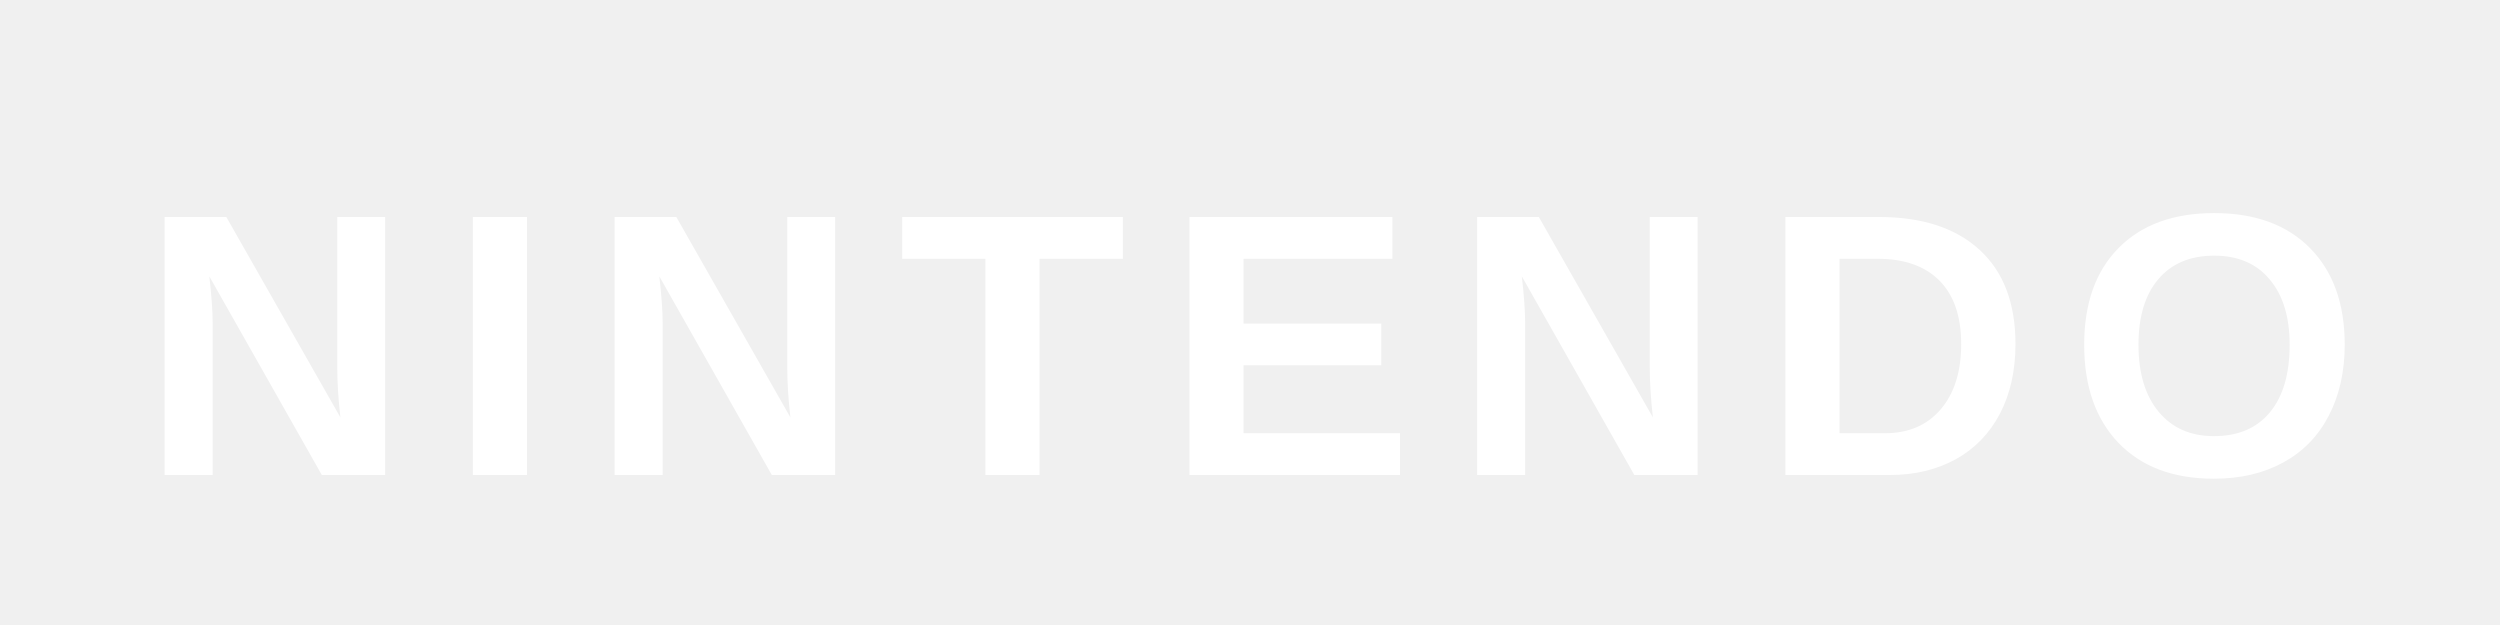
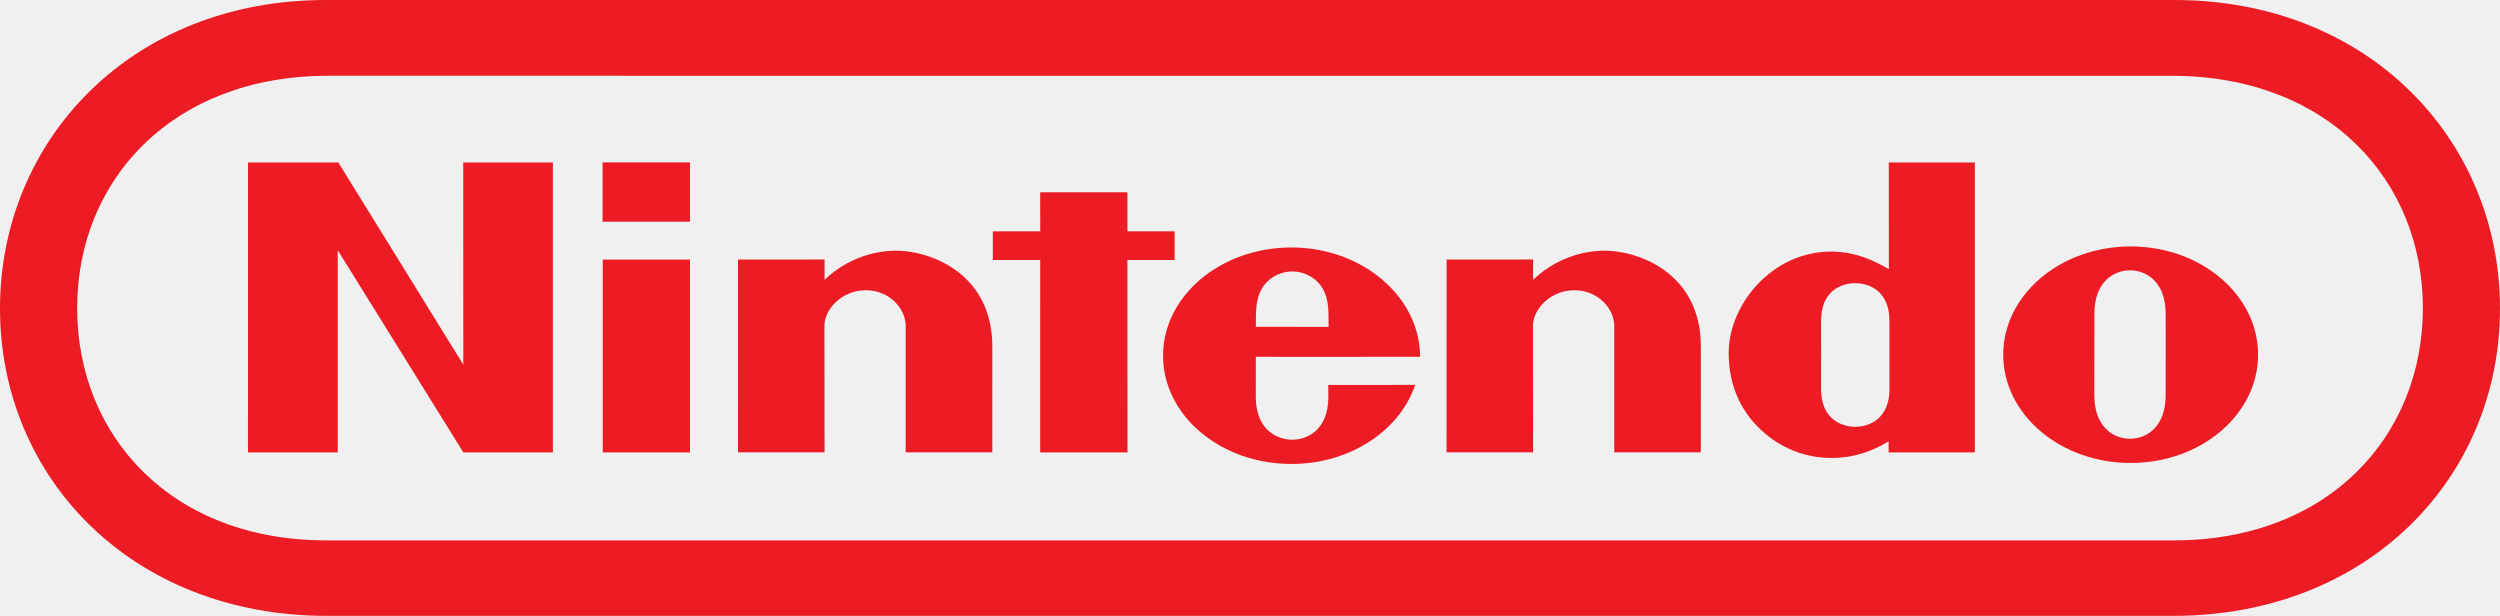
- <svg xmlns="http://www.w3.org/2000/svg" viewBox="0 0 200 50" role="img" aria-label="Nintendo">
-   <text x="100" y="38" fill="#FFFFFF" font-family="Arial, Helvetica, sans-serif" font-size="30" font-weight="700" text-anchor="middle" letter-spacing="3">NINTENDO</text>
+ <svg xmlns="http://www.w3.org/2000/svg" width="1000" height="246.355" viewBox="0 0 1000 246.355" id="svg4740" version="1.1">
+   <defs id="defs4742" />
+   <g id="layer1" transform="translate(0,-806.0072)">
+     <g id="g1671" style="fill:#ed1c24;fill-opacity:1">
+       <polygon id="polygon4152" points="746.9,1362.7 747,489.4 1019.1,489.4 1395.5,1098.4 1395.3,489.4 1665.3,489.4 1665.3,1362.7 1395.7,1362.7 1017.3,753.7 1017.3,1362.7 " class="logo" transform="matrix(0.1327986,0,0,0.1327986,0,806.0075)" style="fill:#ed1c24;fill-opacity:1" />
+       <polygon id="polygon4154" points="3133.1,1362.7 3133.2,783.1 2990.4,783.1 2990.4,696.9 3133.3,696.8 3133.1,579.2 3395.9,579.2 3395.9,696.7 3538.1,696.7 3538.1,783.1 3395.9,783.1 3396.1,1362.7 " class="logo" transform="matrix(0.1327986,0,0,0.1327986,0,806.0075)" style="fill:#ed1c24;fill-opacity:1" />
+       <polygon id="polygon4156" points="1815.6,1362.7 1815.6,781.9 2078.2,782 2078.2,1362.7 " class="logo" transform="matrix(0.1327986,0,0,0.1327986,0,806.0075)" style="fill:#ed1c24;fill-opacity:1" />
+       <polygon id="polygon4158" points="1815,667.7 1815,489.2 2078.2,489.2 2078.2,667.7 " class="logo" transform="matrix(0.1327986,0,0,0.1327986,0,806.0075)" style="fill:#ed1c24;fill-opacity:1" />
+       <path id="path4160" d="m 866.272,947.797 c 0,0 -0.013,11.66 -0.013,16.334 0,12.297 -7.264,17.37 -14.249,17.37 -6.998,0 -14.289,-5.073 -14.289,-17.37 0,-4.675 0.013,-16.626 0.013,-16.626 0,0 0.027,-11.407 0.027,-16.082 0,-12.244 7.304,-17.277 14.249,-17.277 6.959,0 14.249,5.033 14.249,17.277 0,4.675 -0.013,13.32 0.027,16.414 l -0.013,-0.04 0,0 z m -14.01,-43.213 c -28.153,0 -50.968,19.389 -50.968,43.306 0,23.917 22.828,43.306 50.968,43.306 28.153,0 50.968,-19.389 50.968,-43.306 0,-23.917 -22.815,-43.306 -50.968,-43.306 l 0,0 z" class="logo" style="fill:#ed1c24;fill-opacity:1" />
+       <path id="path4162" d="m 755.518,870.999 34.421,0 0,115.973 -34.475,0 c 0,0 -0.013,-3.745 -0.013,-4.462 -13.346,8.38 -28.406,8.366 -40.132,2.895 -3.147,-1.461 -23.851,-11.394 -23.851,-38.233 0,-20.358 19.203,-42.589 44.341,-40.384 8.273,0.73 14.156,3.745 19.734,6.879 -0.027,-17.848 -0.027,-42.668 -0.027,-42.668 l 0,0 z m 0.252,77.023 c 0,0 0,-9.668 0,-13.784 0,-11.925 -8.234,-14.966 -13.652,-14.966 -5.551,0 -13.678,3.041 -13.678,14.966 0,3.957 0.013,13.745 0.013,13.745 0,0 -0.013,9.615 -0.013,13.718 0,11.912 8.127,15.033 13.665,15.033 5.431,0 13.678,-3.121 13.678,-15.033 0,-4.953 -0.013,-13.678 -0.013,-13.678 l 0,0 z" class="logo" style="fill:#ed1c24;fill-opacity:1" />
+       <path id="path4164" d="m 357.627,906.284 c 13.041,-0.372 39.494,8.167 39.308,38.698 -0.027,5.418 -0.013,41.964 -0.013,41.964 l -34.647,0 c 0,0 0,-45.829 0,-50.649 0,-6.72 -6.427,-14.196 -15.936,-14.196 -9.495,0 -16.56,7.477 -16.56,14.196 0,3.293 0.04,50.649 0.04,50.649 l -34.621,0 -0.013,-77.116 34.647,-0.027 c 0,0 -0.04,6.202 0,8.114 6.666,-6.361 16.268,-11.301 27.795,-11.633 l 0,0 z" class="logo" style="fill:#ed1c24;fill-opacity:1" />
+       <path id="path4166" d="m 641.045,906.284 c 13.041,-0.372 39.494,8.167 39.308,38.698 -0.027,5.418 -0.013,41.964 -0.013,41.964 l -34.647,0 c 0,0 0,-45.829 0,-50.649 0,-6.72 -6.427,-14.196 -15.936,-14.196 -9.495,0 -16.56,7.477 -16.56,14.196 0,3.293 0.04,50.649 0.04,50.649 l -34.621,0 0.027,-77.116 34.607,-0.027 c 0,0 -0.04,6.202 0,8.114 6.666,-6.361 16.281,-11.301 27.795,-11.633 l 0,0 z" class="logo" style="fill:#ed1c24;fill-opacity:1" />
+       <path id="path4168" d="m 502.337,936.734 c -0.053,-6.759 0.093,-11.275 2.311,-15.126 2.722,-4.754 7.729,-7.012 12.271,-7.038 l -0.013,0 c 4.542,0.027 9.548,2.284 12.271,7.038 2.218,3.864 2.311,8.38 2.258,15.139 l -29.096,-0.013 0,0 z m 28.977,23.253 c 0,0 0.027,0.345 0.027,4.675 0,14.103 -9.283,17.237 -14.435,17.237 -5.153,0 -14.595,-3.134 -14.595,-17.237 0,-4.223 0.027,-15.923 0.027,-15.923 0,0 65.695,0.027 65.695,-0.013 0,-23.917 -23.094,-43.731 -51.459,-43.731 -28.366,0 -51.353,19.389 -51.353,43.306 0,23.917 22.987,43.292 51.353,43.292 23.532,0 43.412,-13.426 49.481,-31.633 l -34.74,0.027 0,0 z" class="logo" style="fill:#ed1c24;fill-opacity:1" />
+       <path id="path4172" d="M 130.793,1052.362 C 52.389,1052.336 0,996.773 0,929.404 l 0,0 C 0,862.035 52.509,805.835 130.674,806.008 l 738.652,0 C 947.491,805.835 1000,862.035 1000,929.404 l 0,0 c 0,67.369 -52.389,122.932 -130.793,122.958 l -738.413,0 0,0 z m 0.239,-216.05 c -62.07,0.12 -100.17,41.606 -100.17,92.932 l 0,0 c 0,51.313 37.861,93.145 100.17,92.919 l 737.935,0 c 62.309,0.212 100.183,-41.606 100.183,-92.919 l 0,0 c 0,-51.313 -38.1,-92.8 -100.17,-92.919 l -737.949,-0.013 0,0 z" class="logo" style="fill:#ed1c24;fill-opacity:1" />
+     </g>
+   </g>
</svg>
